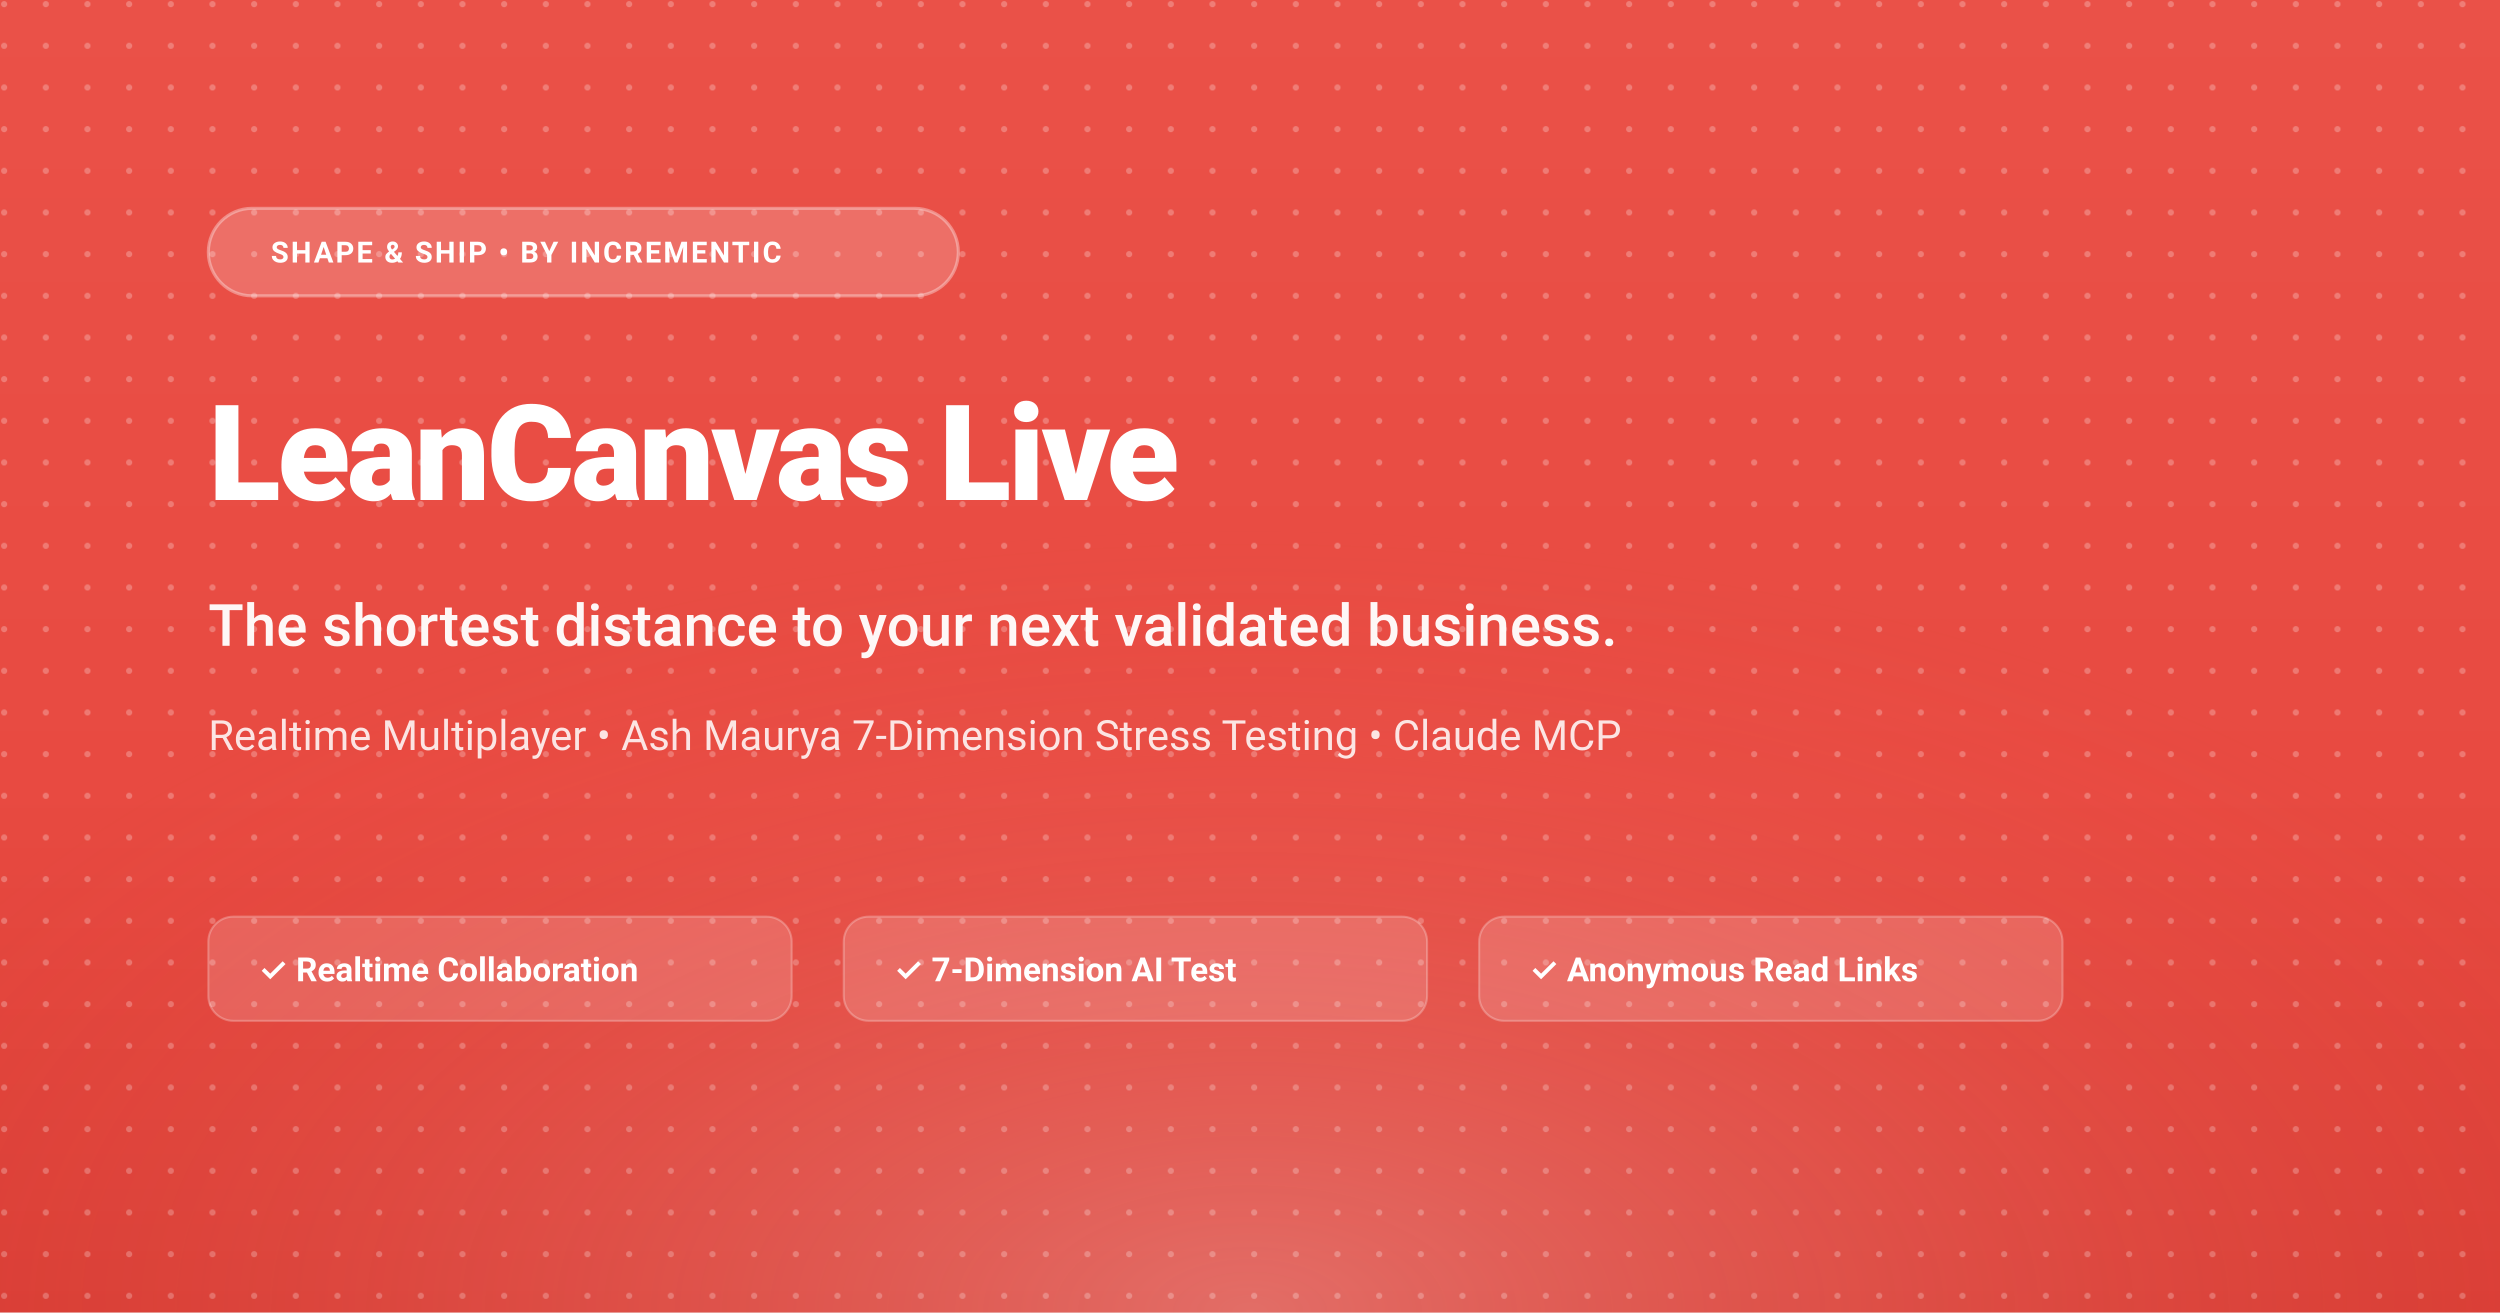
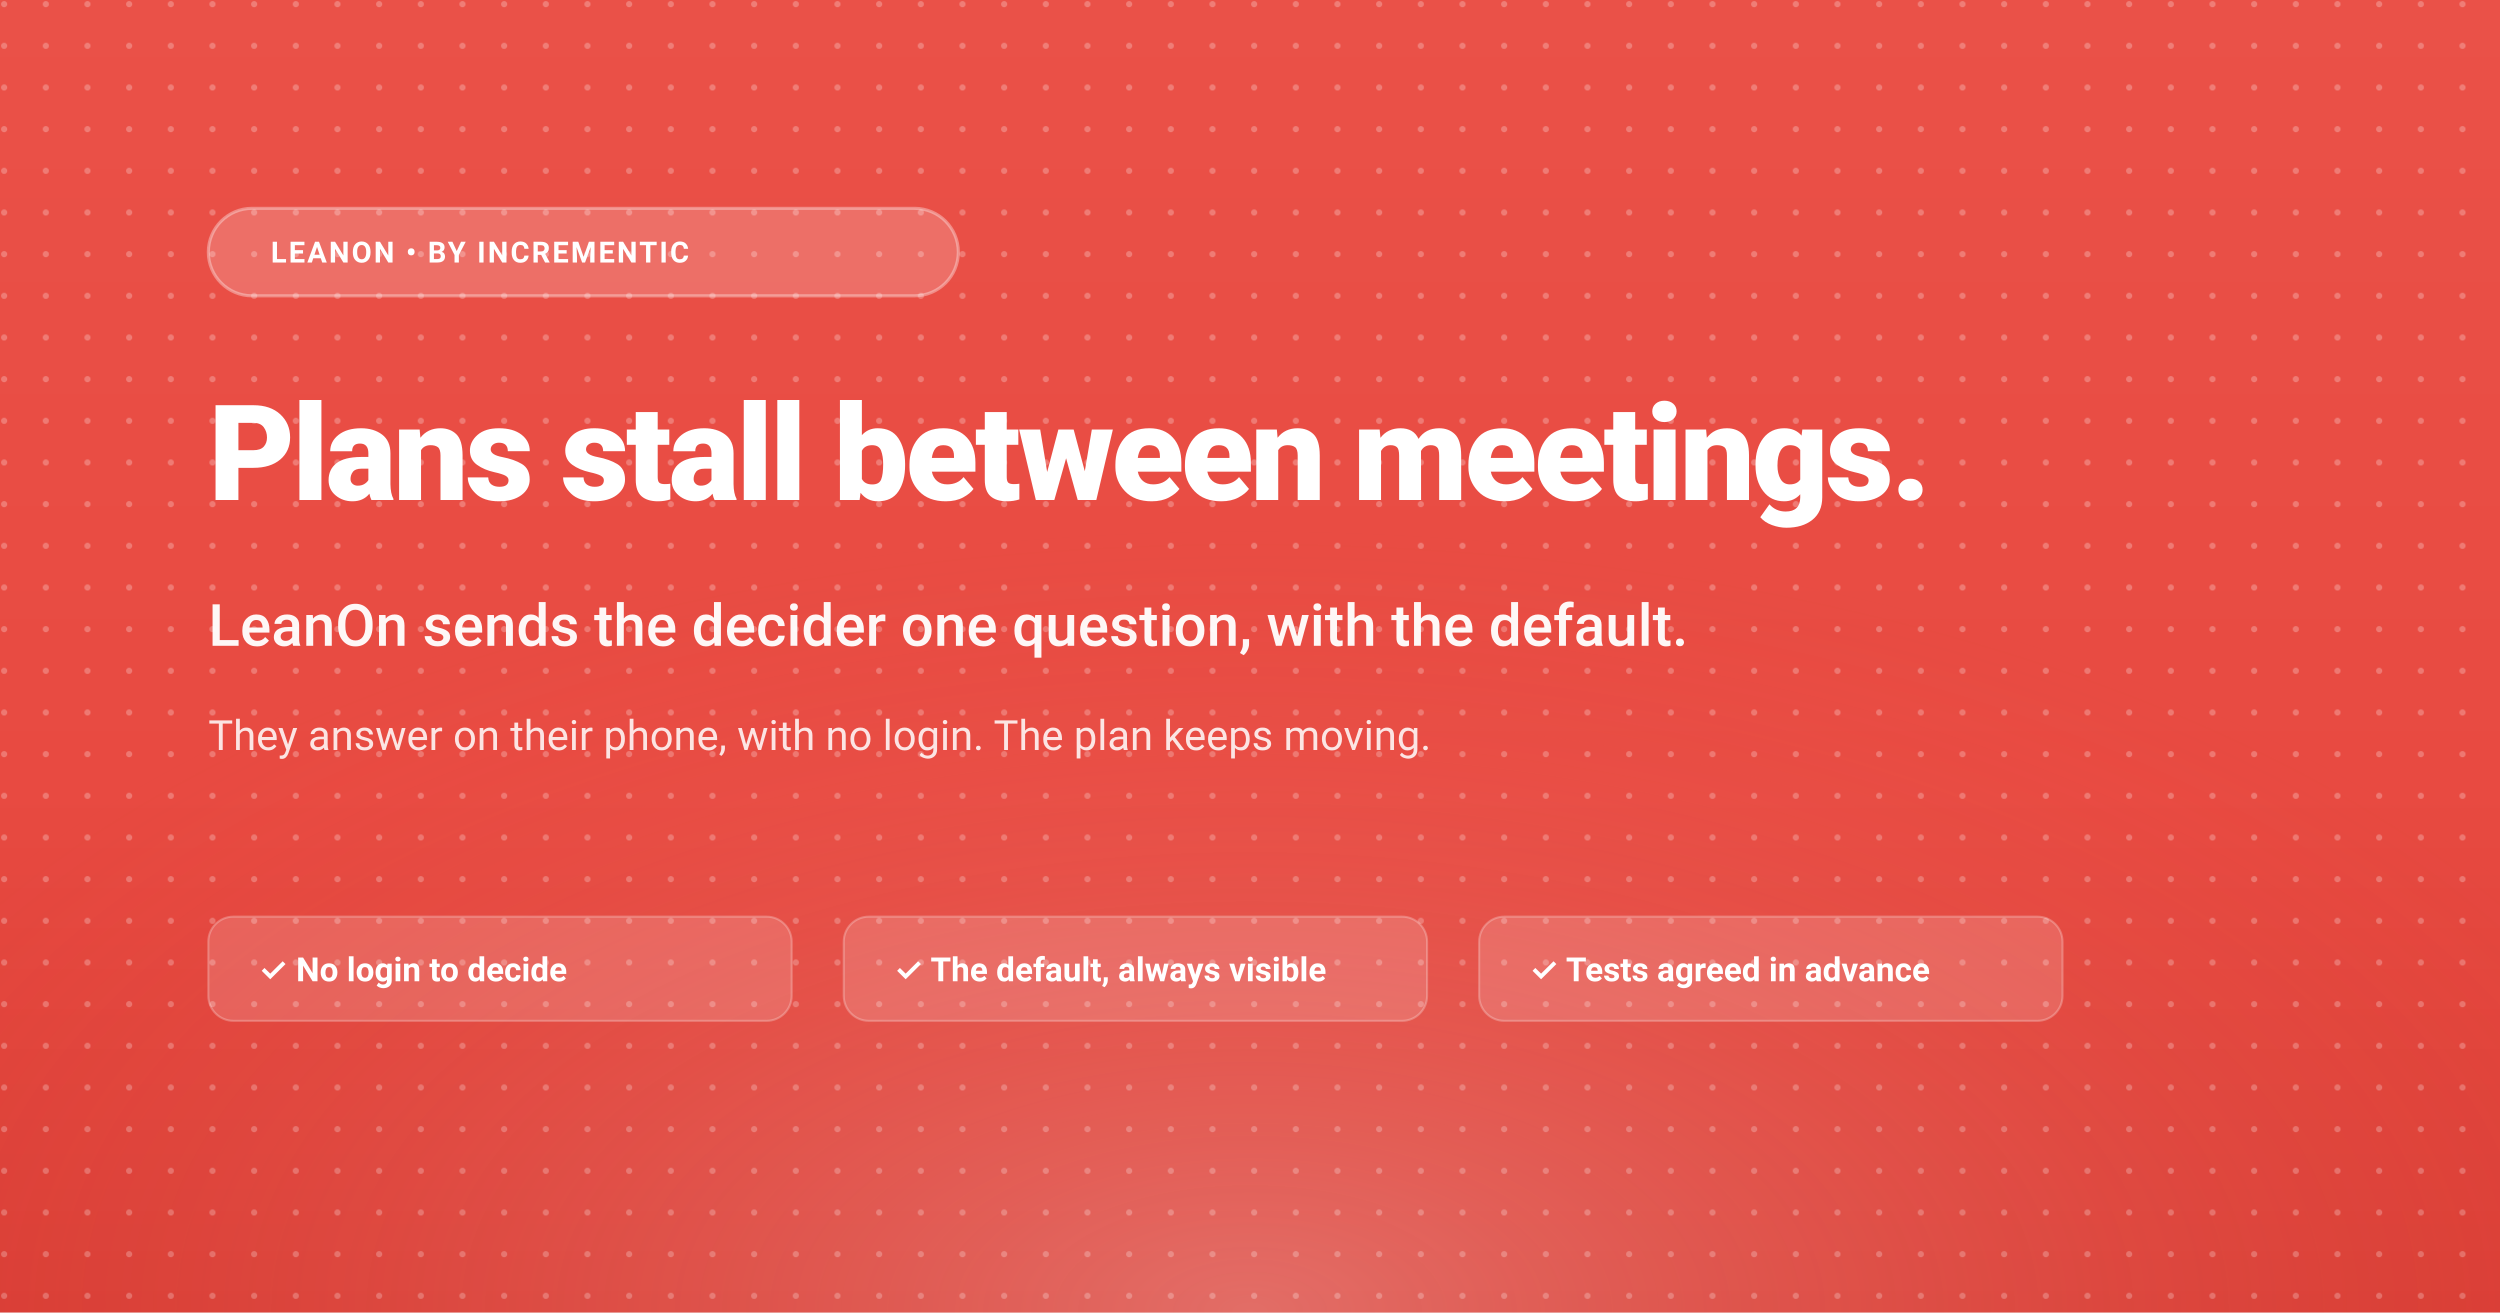
<svg xmlns="http://www.w3.org/2000/svg" viewBox="0 0 1200 630" width="1200" height="630">
  <defs>
    <linearGradient id="bgGrad" x1="0" y1="0" x2="0" y2="1">
      <stop offset="0%" stop-color="#EA5148" />
      <stop offset="60%" stop-color="#E84A41" />
      <stop offset="100%" stop-color="#D93D34" />
    </linearGradient>
    <radialGradient id="centerGlow" cx="50%" cy="100%" r="60%">
      <stop offset="0%" stop-color="#FFFFFF" stop-opacity="0.25" />
      <stop offset="100%" stop-color="#EA5148" stop-opacity="0" />
    </radialGradient>
    <pattern id="halftone" x="0" y="0" width="20" height="20" patternUnits="userSpaceOnUse">
      <circle cx="2" cy="2" r="1.5" fill="#FFFFFF" fill-opacity="0.25" />
    </pattern>
  </defs>
  <rect width="1200" height="630" fill="url(#bgGrad)" />
  <rect width="1200" height="630" fill="url(#halftone)" />
  <rect width="1200" height="630" fill="url(#centerGlow)" />
  <g transform="translate(100, 100)">
    <rect x="0" y="0" width="360" height="42" rx="21" fill="#FFFFFF" fill-opacity="0.18" stroke="#FFFFFF" stroke-opacity="0.35" stroke-width="1.5" />
    <text x="30" y="26" font-family="-apple-system, BlinkMacSystemFont, 'Segoe UI', Roboto, sans-serif" font-size="14" font-weight="600" fill="#FFFFFF" letter-spacing="1">
-       SHAPE &amp; SHIP • BY INCREMENTIC
+       LEANON • BY INCREMENTIC
    </text>
    <text x="0" y="140" font-family="-apple-system, BlinkMacSystemFont, 'Segoe UI', Roboto, sans-serif" font-size="64" font-weight="800" fill="#FFFFFF" letter-spacing="-1.5">
-       LeanCanvas Live
+       Plans stall between meetings.
    </text>
    <text x="0" y="210" font-family="-apple-system, BlinkMacSystemFont, 'Segoe UI', Roboto, sans-serif" font-size="28" font-weight="500" fill="#FFFFFF" fill-opacity="0.95">
-       The shortest distance to your next validated business.
+       LeanOn sends the decider one question, with the default.
    </text>
    <text x="0" y="260" font-family="-apple-system, BlinkMacSystemFont, 'Segoe UI', Roboto, sans-serif" font-size="20" font-weight="400" fill="#FFFFFF" fill-opacity="0.85">
-       Realtime Multiplayer • Ash Maurya 7-Dimension Stress Testing • Claude MCP
+       They answer on their phone, with no login. The plan keeps moving.
    </text>
    <g transform="translate(0, 340)">
      <rect x="0" y="0" width="280" height="50" rx="12" fill="#FFFFFF" fill-opacity="0.15" stroke="#FFFFFF" stroke-opacity="0.25" />
      <text x="24" y="31" font-family="-apple-system, BlinkMacSystemFont, 'Segoe UI', Roboto, sans-serif" font-size="16" font-weight="600" fill="#FFFFFF">
-         ✓ Realtime Collaboration
+         ✓ No login to decide
      </text>
      <rect x="305" y="0" width="280" height="50" rx="12" fill="#FFFFFF" fill-opacity="0.15" stroke="#FFFFFF" stroke-opacity="0.25" />
      <text x="329" y="31" font-family="-apple-system, BlinkMacSystemFont, 'Segoe UI', Roboto, sans-serif" font-size="16" font-weight="600" fill="#FFFFFF">
-         ✓ 7-Dimension AI Test
+         ✓ The default, always visible
      </text>
      <rect x="610" y="0" width="280" height="50" rx="12" fill="#FFFFFF" fill-opacity="0.15" stroke="#FFFFFF" stroke-opacity="0.25" />
      <text x="634" y="31" font-family="-apple-system, BlinkMacSystemFont, 'Segoe UI', Roboto, sans-serif" font-size="16" font-weight="600" fill="#FFFFFF">
-         ✓ Anonymous Read Links
+         ✓ Tests agreed in advance
      </text>
    </g>
  </g>
</svg>
